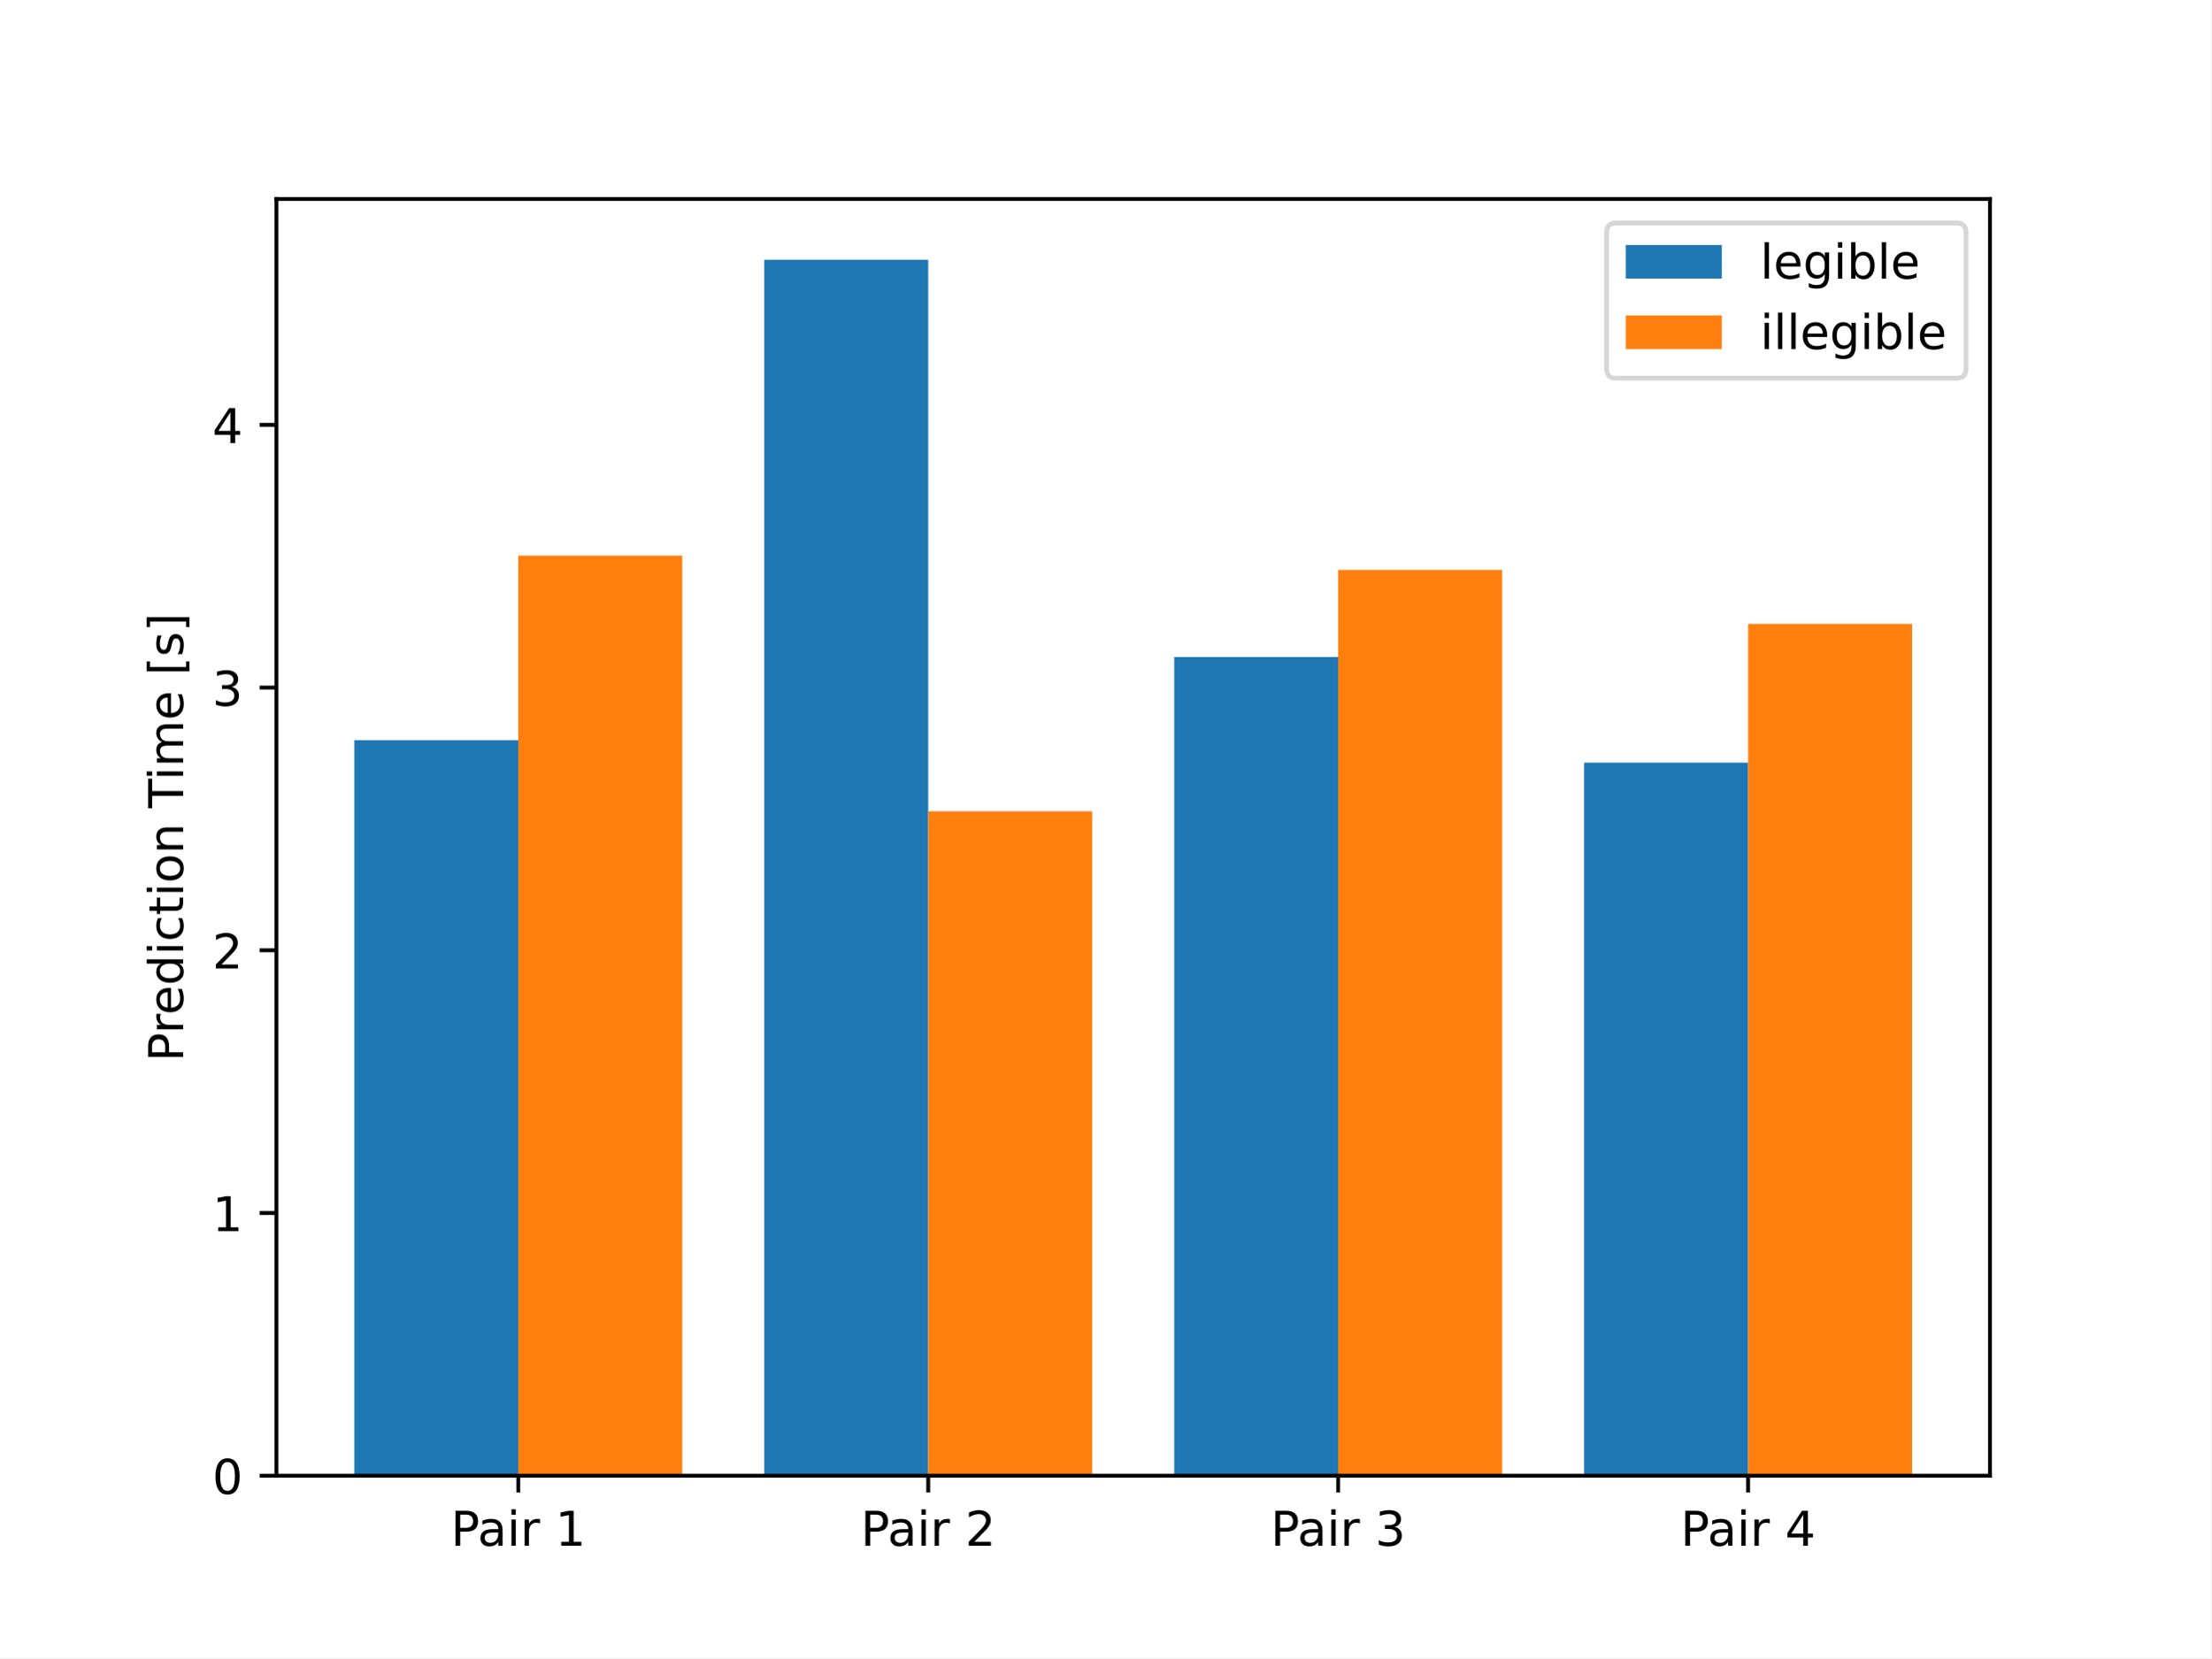
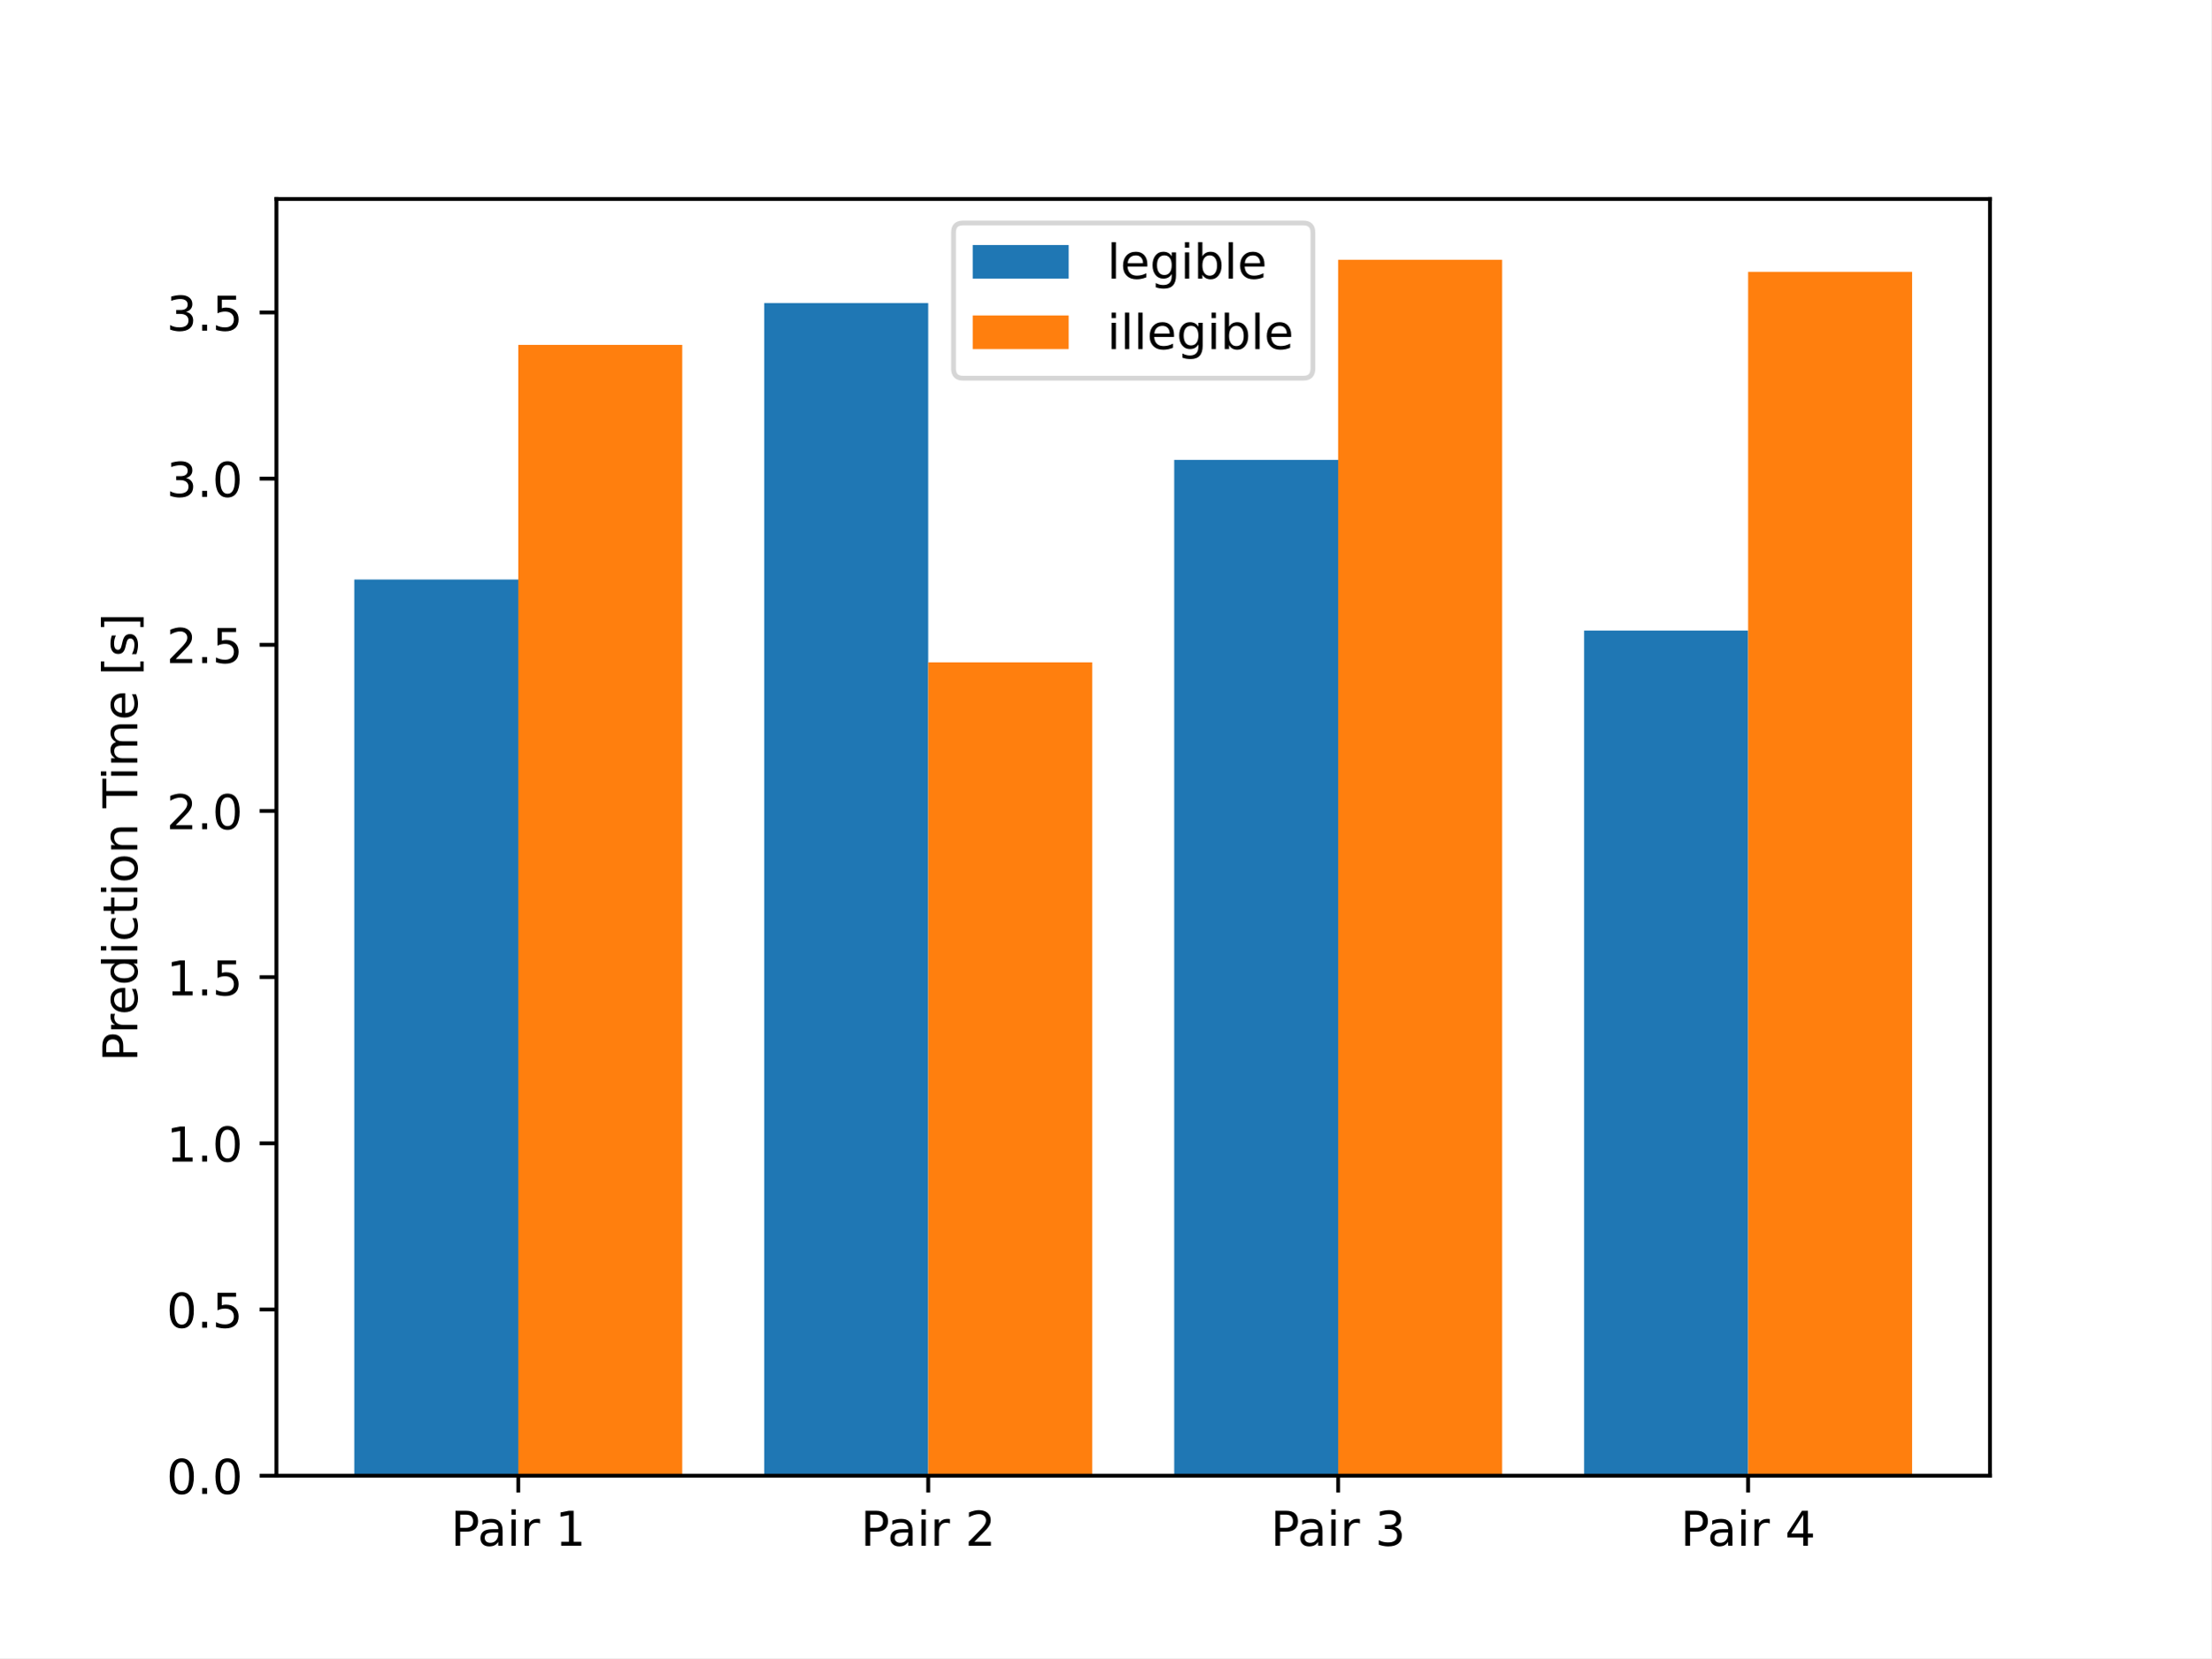
<svg xmlns="http://www.w3.org/2000/svg" xmlns:xlink="http://www.w3.org/1999/xlink" height="345.6pt" version="1.1" viewBox="0 0 460.8 345.6" width="460.8pt">
  <defs>
    <style type="text/css">*{stroke-linecap:butt;stroke-linejoin:round;}</style>
  </defs>
  <g id="figure_1">
    <g id="patch_1">
      <path d="M 0 345.6  L 460.8 345.6  L 460.8 0  L 0 0  z " style="fill:#ffffff;" />
    </g>
    <g id="axes_1">
      <g id="patch_2">
        <path d="M 57.6 307.584  L 414.72 307.584  L 414.72 41.472  L 57.6 41.472  z " style="fill:#ffffff;" />
      </g>
      <g id="patch_3">
-         <path clip-path="url(#p9feab3f767)" d="M 73.833 307.584  L 108.007 307.584  L 108.007 154.294  L 73.833 154.294  z " style="fill:#1f77b4;" />
+         <path clip-path="url(#p110271e2f8)" d="M 73.833 307.584  L 108.007 307.584  L 108.007 120.79  L 73.833 120.79  z " style="fill:#1f77b4;" />
      </g>
      <g id="patch_4">
-         <path clip-path="url(#p9feab3f767)" d="M 159.268 307.584  L 193.442 307.584  L 193.442 54.144  L 159.268 54.144  z " style="fill:#1f77b4;" />
+         <path clip-path="url(#p110271e2f8)" d="M 159.268 307.584  L 193.442 307.584  L 193.442 63.155  L 159.268 63.155  z " style="fill:#1f77b4;" />
      </g>
      <g id="patch_5">
-         <path clip-path="url(#p9feab3f767)" d="M 244.704 307.584  L 278.878 307.584  L 278.878 136.953  L 244.704 136.953  z " style="fill:#1f77b4;" />
+         <path clip-path="url(#p110271e2f8)" d="M 244.704 307.584  L 278.878 307.584  L 278.878 95.853  L 244.704 95.853  z " style="fill:#1f77b4;" />
      </g>
      <g id="patch_6">
-         <path clip-path="url(#p9feab3f767)" d="M 330.139 307.584  L 364.313 307.584  L 364.313 158.959  L 330.139 158.959  z " style="fill:#1f77b4;" />
+         <path clip-path="url(#p110271e2f8)" d="M 330.139 307.584  L 364.313 307.584  L 364.313 131.435  L 330.139 131.435  z " style="fill:#1f77b4;" />
      </g>
      <g id="patch_7">
-         <path clip-path="url(#p9feab3f767)" d="M 108.007 307.584  L 142.181 307.584  L 142.181 115.811  L 108.007 115.811  z " style="fill:#ff7f0e;" />
+         <path clip-path="url(#p110271e2f8)" d="M 108.007 307.584  L 142.181 307.584  L 142.181 71.885  L 108.007 71.885  z " style="fill:#ff7f0e;" />
      </g>
      <g id="patch_8">
-         <path clip-path="url(#p9feab3f767)" d="M 193.442 307.584  L 227.616 307.584  L 227.616 169.096  L 193.442 169.096  z " style="fill:#ff7f0e;" />
+         <path clip-path="url(#p110271e2f8)" d="M 193.442 307.584  L 227.616 307.584  L 227.616 138.055  L 193.442 138.055  z " style="fill:#ff7f0e;" />
      </g>
      <g id="patch_9">
-         <path clip-path="url(#p9feab3f767)" d="M 278.878 307.584  L 313.052 307.584  L 313.052 118.791  L 278.878 118.791  z " style="fill:#ff7f0e;" />
+         <path clip-path="url(#p110271e2f8)" d="M 278.878 307.584  L 313.052 307.584  L 313.052 54.144  L 278.878 54.144  z " style="fill:#ff7f0e;" />
      </g>
      <g id="patch_10">
-         <path clip-path="url(#p9feab3f767)" d="M 364.313 307.584  L 398.487 307.584  L 398.487 130.04  L 364.313 130.04  z " style="fill:#ff7f0e;" />
+         <path clip-path="url(#p110271e2f8)" d="M 364.313 307.584  L 398.487 307.584  L 398.487 56.664  L 364.313 56.664  z " style="fill:#ff7f0e;" />
      </g>
      <g id="matplotlib.axis_1">
        <g id="xtick_1">
          <g id="line2d_1">
            <defs>
-               <path d="M 0 0  L 0 3.5  " id="ma3371048f2" style="stroke:#000000;stroke-width:0.8;" />
+               <path d="M 0 0  L 0 3.5  " id="mdfce436eab" style="stroke:#000000;stroke-width:0.8;" />
            </defs>
            <g>
-               <use style="stroke:#000000;stroke-width:0.8;" x="108.007" xlink:href="#ma3371048f2" y="307.584" />
+               <use style="stroke:#000000;stroke-width:0.8;" x="108.007" xlink:href="#mdfce436eab" y="307.584" />
            </g>
          </g>
          <g id="text_1">
            <g transform="translate(93.93814 322.1824)scale(0.1 -0.1)">
              <defs>
                <path d="M 19.672 64.797  L 19.672 37.406  L 32.078 37.406  Q 38.969 37.406 42.719 40.969  Q 46.484 44.531 46.484 51.125  Q 46.484 57.672 42.719 61.234  Q 38.969 64.797 32.078 64.797  z M 9.812 72.906  L 32.078 72.906  Q 44.344 72.906 50.609 67.359  Q 56.891 61.812 56.891 51.125  Q 56.891 40.328 50.609 34.812  Q 44.344 29.297 32.078 29.297  L 19.672 29.297  L 19.672 0  L 9.812 0  z " id="DejaVuSans-80" />
                <path d="M 34.281 27.484  Q 23.391 27.484 19.188 25  Q 14.984 22.516 14.984 16.5  Q 14.984 11.719 18.141 8.906  Q 21.297 6.109 26.703 6.109  Q 34.188 6.109 38.703 11.406  Q 43.219 16.703 43.219 25.484  L 43.219 27.484  z M 52.203 31.203  L 52.203 0  L 43.219 0  L 43.219 8.297  Q 40.141 3.328 35.547 0.953  Q 30.953 -1.422 24.312 -1.422  Q 15.922 -1.422 10.953 3.297  Q 6 8.016 6 15.922  Q 6 25.141 12.172 29.828  Q 18.359 34.516 30.609 34.516  L 43.219 34.516  L 43.219 35.406  Q 43.219 41.609 39.141 45  Q 35.062 48.391 27.688 48.391  Q 23 48.391 18.547 47.266  Q 14.109 46.141 10.016 43.891  L 10.016 52.203  Q 14.938 54.109 19.578 55.047  Q 24.219 56 28.609 56  Q 40.484 56 46.344 49.844  Q 52.203 43.703 52.203 31.203  z " id="DejaVuSans-97" />
                <path d="M 9.422 54.688  L 18.406 54.688  L 18.406 0  L 9.422 0  z M 9.422 75.984  L 18.406 75.984  L 18.406 64.594  L 9.422 64.594  z " id="DejaVuSans-105" />
                <path d="M 41.109 46.297  Q 39.594 47.172 37.812 47.578  Q 36.031 48 33.891 48  Q 26.266 48 22.188 43.047  Q 18.109 38.094 18.109 28.812  L 18.109 0  L 9.078 0  L 9.078 54.688  L 18.109 54.688  L 18.109 46.188  Q 20.953 51.172 25.484 53.578  Q 30.031 56 36.531 56  Q 37.453 56 38.578 55.875  Q 39.703 55.766 41.062 55.516  z " id="DejaVuSans-114" />
                <path id="DejaVuSans-32" />
                <path d="M 12.406 8.297  L 28.516 8.297  L 28.516 63.922  L 10.984 60.406  L 10.984 69.391  L 28.422 72.906  L 38.281 72.906  L 38.281 8.297  L 54.391 8.297  L 54.391 0  L 12.406 0  z " id="DejaVuSans-49" />
              </defs>
              <use xlink:href="#DejaVuSans-80" />
              <use x="55.803" xlink:href="#DejaVuSans-97" />
              <use x="117.082" xlink:href="#DejaVuSans-105" />
              <use x="144.865" xlink:href="#DejaVuSans-114" />
              <use x="185.979" xlink:href="#DejaVuSans-32" />
              <use x="217.766" xlink:href="#DejaVuSans-49" />
            </g>
          </g>
        </g>
        <g id="xtick_2">
          <g id="line2d_2">
            <g>
-               <use style="stroke:#000000;stroke-width:0.8;" x="193.442" xlink:href="#ma3371048f2" y="307.584" />
+               <use style="stroke:#000000;stroke-width:0.8;" x="193.442" xlink:href="#mdfce436eab" y="307.584" />
            </g>
          </g>
          <g id="text_2">
            <g transform="translate(179.3735 322.1824)scale(0.1 -0.1)">
              <defs>
                <path d="M 19.188 8.297  L 53.609 8.297  L 53.609 0  L 7.328 0  L 7.328 8.297  Q 12.938 14.109 22.625 23.891  Q 32.328 33.688 34.812 36.531  Q 39.547 41.844 41.422 45.531  Q 43.312 49.219 43.312 52.781  Q 43.312 58.594 39.234 62.25  Q 35.156 65.922 28.609 65.922  Q 23.969 65.922 18.812 64.312  Q 13.672 62.703 7.812 59.422  L 7.812 69.391  Q 13.766 71.781 18.938 73  Q 24.125 74.219 28.422 74.219  Q 39.75 74.219 46.484 68.547  Q 53.219 62.891 53.219 53.422  Q 53.219 48.922 51.531 44.891  Q 49.859 40.875 45.406 35.406  Q 44.188 33.984 37.641 27.219  Q 31.109 20.453 19.188 8.297  z " id="DejaVuSans-50" />
              </defs>
              <use xlink:href="#DejaVuSans-80" />
              <use x="55.803" xlink:href="#DejaVuSans-97" />
              <use x="117.082" xlink:href="#DejaVuSans-105" />
              <use x="144.865" xlink:href="#DejaVuSans-114" />
              <use x="185.979" xlink:href="#DejaVuSans-32" />
              <use x="217.766" xlink:href="#DejaVuSans-50" />
            </g>
          </g>
        </g>
        <g id="xtick_3">
          <g id="line2d_3">
            <g>
-               <use style="stroke:#000000;stroke-width:0.8;" x="278.878" xlink:href="#ma3371048f2" y="307.584" />
+               <use style="stroke:#000000;stroke-width:0.8;" x="278.878" xlink:href="#mdfce436eab" y="307.584" />
            </g>
          </g>
          <g id="text_3">
            <g transform="translate(264.809 322.1824)scale(0.1 -0.1)">
              <defs>
                <path d="M 40.578 39.312  Q 47.656 37.797 51.625 33  Q 55.609 28.219 55.609 21.188  Q 55.609 10.406 48.188 4.484  Q 40.766 -1.422 27.094 -1.422  Q 22.516 -1.422 17.656 -0.516  Q 12.797 0.391 7.625 2.203  L 7.625 11.719  Q 11.719 9.328 16.594 8.109  Q 21.484 6.891 26.812 6.891  Q 36.078 6.891 40.938 10.547  Q 45.797 14.203 45.797 21.188  Q 45.797 27.641 41.281 31.266  Q 36.766 34.906 28.719 34.906  L 20.219 34.906  L 20.219 43.016  L 29.109 43.016  Q 36.375 43.016 40.234 45.922  Q 44.094 48.828 44.094 54.297  Q 44.094 59.906 40.109 62.906  Q 36.141 65.922 28.719 65.922  Q 24.656 65.922 20.016 65.031  Q 15.375 64.156 9.812 62.312  L 9.812 71.094  Q 15.438 72.656 20.344 73.438  Q 25.25 74.219 29.594 74.219  Q 40.828 74.219 47.359 69.109  Q 53.906 64.016 53.906 55.328  Q 53.906 49.266 50.438 45.094  Q 46.969 40.922 40.578 39.312  z " id="DejaVuSans-51" />
              </defs>
              <use xlink:href="#DejaVuSans-80" />
              <use x="55.803" xlink:href="#DejaVuSans-97" />
              <use x="117.082" xlink:href="#DejaVuSans-105" />
              <use x="144.865" xlink:href="#DejaVuSans-114" />
              <use x="185.979" xlink:href="#DejaVuSans-32" />
              <use x="217.766" xlink:href="#DejaVuSans-51" />
            </g>
          </g>
        </g>
        <g id="xtick_4">
          <g id="line2d_4">
            <g>
-               <use style="stroke:#000000;stroke-width:0.8;" x="364.313" xlink:href="#ma3371048f2" y="307.584" />
+               <use style="stroke:#000000;stroke-width:0.8;" x="364.313" xlink:href="#mdfce436eab" y="307.584" />
            </g>
          </g>
          <g id="text_4">
            <g transform="translate(350.2444 322.1824)scale(0.1 -0.1)">
              <defs>
                <path d="M 37.797 64.312  L 12.891 25.391  L 37.797 25.391  z M 35.203 72.906  L 47.609 72.906  L 47.609 25.391  L 58.016 25.391  L 58.016 17.188  L 47.609 17.188  L 47.609 0  L 37.797 0  L 37.797 17.188  L 4.891 17.188  L 4.891 26.703  z " id="DejaVuSans-52" />
              </defs>
              <use xlink:href="#DejaVuSans-80" />
              <use x="55.803" xlink:href="#DejaVuSans-97" />
              <use x="117.082" xlink:href="#DejaVuSans-105" />
              <use x="144.865" xlink:href="#DejaVuSans-114" />
              <use x="185.979" xlink:href="#DejaVuSans-32" />
              <use x="217.766" xlink:href="#DejaVuSans-52" />
            </g>
          </g>
        </g>
      </g>
      <g id="matplotlib.axis_2">
        <g id="ytick_1">
          <g id="line2d_5">
            <defs>
-               <path d="M 0 0  L -3.5 0  " id="me2eacb1916" style="stroke:#000000;stroke-width:0.8;" />
+               <path d="M 0 0  L -3.5 0  " id="m818439890c" style="stroke:#000000;stroke-width:0.8;" />
            </defs>
            <g>
-               <use style="stroke:#000000;stroke-width:0.8;" x="57.6" xlink:href="#me2eacb1916" y="307.584" />
+               <use style="stroke:#000000;stroke-width:0.8;" x="57.6" xlink:href="#m818439890c" y="307.584" />
            </g>
          </g>
          <g id="text_5">
-             <g transform="translate(44.2375 311.3832)scale(0.1 -0.1)">
+             <g transform="translate(34.69687 311.3832)scale(0.1 -0.1)">
              <defs>
                <path d="M 31.781 66.406  Q 24.172 66.406 20.328 58.906  Q 16.5 51.422 16.5 36.375  Q 16.5 21.391 20.328 13.891  Q 24.172 6.391 31.781 6.391  Q 39.453 6.391 43.281 13.891  Q 47.125 21.391 47.125 36.375  Q 47.125 51.422 43.281 58.906  Q 39.453 66.406 31.781 66.406  z M 31.781 74.219  Q 44.047 74.219 50.516 64.516  Q 56.984 54.828 56.984 36.375  Q 56.984 17.969 50.516 8.266  Q 44.047 -1.422 31.781 -1.422  Q 19.531 -1.422 13.062 8.266  Q 6.594 17.969 6.594 36.375  Q 6.594 54.828 13.062 64.516  Q 19.531 74.219 31.781 74.219  z " id="DejaVuSans-48" />
+                 <path d="M 10.688 12.406  L 21 12.406  L 21 0  L 10.688 0  z " id="DejaVuSans-46" />
              </defs>
              <use xlink:href="#DejaVuSans-48" />
+               <use x="63.623" xlink:href="#DejaVuSans-46" />
+               <use x="95.41" xlink:href="#DejaVuSans-48" />
            </g>
          </g>
        </g>
        <g id="ytick_2">
          <g id="line2d_6">
            <g>
-               <use style="stroke:#000000;stroke-width:0.8;" x="57.6" xlink:href="#me2eacb1916" y="252.825" />
+               <use style="stroke:#000000;stroke-width:0.8;" x="57.6" xlink:href="#m818439890c" y="272.946" />
            </g>
          </g>
          <g id="text_6">
-             <g transform="translate(44.2375 256.624)scale(0.1 -0.1)">
-               <use xlink:href="#DejaVuSans-49" />
+             <g transform="translate(34.69687 276.7451)scale(0.1 -0.1)">
+               <defs>
+                 <path d="M 10.797 72.906  L 49.516 72.906  L 49.516 64.594  L 19.828 64.594  L 19.828 46.734  Q 21.969 47.469 24.109 47.828  Q 26.266 48.188 28.422 48.188  Q 40.625 48.188 47.75 41.5  Q 54.891 34.812 54.891 23.391  Q 54.891 11.625 47.562 5.094  Q 40.234 -1.422 26.906 -1.422  Q 22.312 -1.422 17.547 -0.641  Q 12.797 0.141 7.719 1.703  L 7.719 11.625  Q 12.109 9.234 16.797 8.062  Q 21.484 6.891 26.703 6.891  Q 35.156 6.891 40.078 11.328  Q 45.016 15.766 45.016 23.391  Q 45.016 31 40.078 35.438  Q 35.156 39.891 26.703 39.891  Q 22.75 39.891 18.812 39.016  Q 14.891 38.141 10.797 36.281  z " id="DejaVuSans-53" />
+               </defs>
+               <use xlink:href="#DejaVuSans-48" />
+               <use x="63.623" xlink:href="#DejaVuSans-46" />
+               <use x="95.41" xlink:href="#DejaVuSans-53" />
            </g>
          </g>
        </g>
        <g id="ytick_3">
          <g id="line2d_7">
            <g>
-               <use style="stroke:#000000;stroke-width:0.8;" x="57.6" xlink:href="#me2eacb1916" y="198.066" />
+               <use style="stroke:#000000;stroke-width:0.8;" x="57.6" xlink:href="#m818439890c" y="238.308" />
            </g>
          </g>
          <g id="text_7">
-             <g transform="translate(44.2375 201.8648)scale(0.1 -0.1)">
-               <use xlink:href="#DejaVuSans-50" />
+             <g transform="translate(34.69687 242.107)scale(0.1 -0.1)">
+               <use xlink:href="#DejaVuSans-49" />
+               <use x="63.623" xlink:href="#DejaVuSans-46" />
+               <use x="95.41" xlink:href="#DejaVuSans-48" />
            </g>
          </g>
        </g>
        <g id="ytick_4">
          <g id="line2d_8">
            <g>
-               <use style="stroke:#000000;stroke-width:0.8;" x="57.6" xlink:href="#me2eacb1916" y="143.306" />
+               <use style="stroke:#000000;stroke-width:0.8;" x="57.6" xlink:href="#m818439890c" y="203.67" />
            </g>
          </g>
          <g id="text_8">
-             <g transform="translate(44.2375 147.1056)scale(0.1 -0.1)">
-               <use xlink:href="#DejaVuSans-51" />
+             <g transform="translate(34.69687 207.4689)scale(0.1 -0.1)">
+               <use xlink:href="#DejaVuSans-49" />
+               <use x="63.623" xlink:href="#DejaVuSans-46" />
+               <use x="95.41" xlink:href="#DejaVuSans-53" />
            </g>
          </g>
        </g>
        <g id="ytick_5">
          <g id="line2d_9">
            <g>
-               <use style="stroke:#000000;stroke-width:0.8;" x="57.6" xlink:href="#me2eacb1916" y="88.547" />
+               <use style="stroke:#000000;stroke-width:0.8;" x="57.6" xlink:href="#m818439890c" y="169.032" />
            </g>
          </g>
          <g id="text_9">
-             <g transform="translate(44.2375 92.34643)scale(0.1 -0.1)">
-               <use xlink:href="#DejaVuSans-52" />
-             </g>
-           </g>
-         </g>
-         <g id="text_10">
-           <g transform="translate(38.15781 221.2827)rotate(-90)scale(0.1 -0.1)">
+             <g transform="translate(34.69687 172.8308)scale(0.1 -0.1)">
+               <use xlink:href="#DejaVuSans-50" />
+               <use x="63.623" xlink:href="#DejaVuSans-46" />
+               <use x="95.41" xlink:href="#DejaVuSans-48" />
+             </g>
+           </g>
+         </g>
+         <g id="ytick_6">
+           <g id="line2d_10">
+             <g>
+               <use style="stroke:#000000;stroke-width:0.8;" x="57.6" xlink:href="#m818439890c" y="134.394" />
+             </g>
+           </g>
+           <g id="text_10">
+             <g transform="translate(34.69687 138.1927)scale(0.1 -0.1)">
+               <use xlink:href="#DejaVuSans-50" />
+               <use x="63.623" xlink:href="#DejaVuSans-46" />
+               <use x="95.41" xlink:href="#DejaVuSans-53" />
+             </g>
+           </g>
+         </g>
+         <g id="ytick_7">
+           <g id="line2d_11">
+             <g>
+               <use style="stroke:#000000;stroke-width:0.8;" x="57.6" xlink:href="#m818439890c" y="99.755" />
+             </g>
+           </g>
+           <g id="text_11">
+             <g transform="translate(34.69687 103.5547)scale(0.1 -0.1)">
+               <use xlink:href="#DejaVuSans-51" />
+               <use x="63.623" xlink:href="#DejaVuSans-46" />
+               <use x="95.41" xlink:href="#DejaVuSans-48" />
+             </g>
+           </g>
+         </g>
+         <g id="ytick_8">
+           <g id="line2d_12">
+             <g>
+               <use style="stroke:#000000;stroke-width:0.8;" x="57.6" xlink:href="#m818439890c" y="65.117" />
+             </g>
+           </g>
+           <g id="text_12">
+             <g transform="translate(34.69687 68.91656)scale(0.1 -0.1)">
+               <use xlink:href="#DejaVuSans-51" />
+               <use x="63.623" xlink:href="#DejaVuSans-46" />
+               <use x="95.41" xlink:href="#DejaVuSans-53" />
+             </g>
+           </g>
+         </g>
+         <g id="text_13">
+           <g transform="translate(28.61719 221.2827)rotate(-90)scale(0.1 -0.1)">
            <defs>
              <path d="M 56.203 29.594  L 56.203 25.203  L 14.891 25.203  Q 15.484 15.922 20.484 11.062  Q 25.484 6.203 34.422 6.203  Q 39.594 6.203 44.453 7.469  Q 49.312 8.734 54.109 11.281  L 54.109 2.781  Q 49.266 0.734 44.188 -0.344  Q 39.109 -1.422 33.891 -1.422  Q 20.797 -1.422 13.156 6.188  Q 5.516 13.812 5.516 26.812  Q 5.516 40.234 12.766 48.109  Q 20.016 56 32.328 56  Q 43.359 56 49.781 48.891  Q 56.203 41.797 56.203 29.594  z M 47.219 32.234  Q 47.125 39.594 43.094 43.984  Q 39.062 48.391 32.422 48.391  Q 24.906 48.391 20.391 44.141  Q 15.875 39.891 15.188 32.172  z " id="DejaVuSans-101" />
              <path d="M 45.406 46.391  L 45.406 75.984  L 54.391 75.984  L 54.391 0  L 45.406 0  L 45.406 8.203  Q 42.578 3.328 38.25 0.953  Q 33.938 -1.422 27.875 -1.422  Q 17.969 -1.422 11.734 6.484  Q 5.516 14.406 5.516 27.297  Q 5.516 40.188 11.734 48.094  Q 17.969 56 27.875 56  Q 33.938 56 38.25 53.625  Q 42.578 51.266 45.406 46.391  z M 14.797 27.297  Q 14.797 17.391 18.875 11.75  Q 22.953 6.109 30.078 6.109  Q 37.203 6.109 41.297 11.75  Q 45.406 17.391 45.406 27.297  Q 45.406 37.203 41.297 42.844  Q 37.203 48.484 30.078 48.484  Q 22.953 48.484 18.875 42.844  Q 14.797 37.203 14.797 27.297  z " id="DejaVuSans-100" />
              <path d="M 48.781 52.594  L 48.781 44.188  Q 44.969 46.297 41.141 47.344  Q 37.312 48.391 33.406 48.391  Q 24.656 48.391 19.812 42.844  Q 14.984 37.312 14.984 27.297  Q 14.984 17.281 19.812 11.734  Q 24.656 6.203 33.406 6.203  Q 37.312 6.203 41.141 7.25  Q 44.969 8.297 48.781 10.406  L 48.781 2.094  Q 45.016 0.344 40.984 -0.531  Q 36.969 -1.422 32.422 -1.422  Q 20.062 -1.422 12.781 6.344  Q 5.516 14.109 5.516 27.297  Q 5.516 40.672 12.859 48.328  Q 20.219 56 33.016 56  Q 37.156 56 41.109 55.141  Q 45.062 54.297 48.781 52.594  z " id="DejaVuSans-99" />
              <path d="M 18.312 70.219  L 18.312 54.688  L 36.812 54.688  L 36.812 47.703  L 18.312 47.703  L 18.312 18.016  Q 18.312 11.328 20.141 9.422  Q 21.969 7.516 27.594 7.516  L 36.812 7.516  L 36.812 0  L 27.594 0  Q 17.188 0 13.234 3.875  Q 9.281 7.766 9.281 18.016  L 9.281 47.703  L 2.688 47.703  L 2.688 54.688  L 9.281 54.688  L 9.281 70.219  z " id="DejaVuSans-116" />
              <path d="M 30.609 48.391  Q 23.391 48.391 19.188 42.75  Q 14.984 37.109 14.984 27.297  Q 14.984 17.484 19.156 11.844  Q 23.344 6.203 30.609 6.203  Q 37.797 6.203 41.984 11.859  Q 46.188 17.531 46.188 27.297  Q 46.188 37.016 41.984 42.703  Q 37.797 48.391 30.609 48.391  z M 30.609 56  Q 42.328 56 49.016 48.375  Q 55.719 40.766 55.719 27.297  Q 55.719 13.875 49.016 6.219  Q 42.328 -1.422 30.609 -1.422  Q 18.844 -1.422 12.172 6.219  Q 5.516 13.875 5.516 27.297  Q 5.516 40.766 12.172 48.375  Q 18.844 56 30.609 56  z " id="DejaVuSans-111" />
              <path d="M 54.891 33.016  L 54.891 0  L 45.906 0  L 45.906 32.719  Q 45.906 40.484 42.875 44.328  Q 39.844 48.188 33.797 48.188  Q 26.516 48.188 22.312 43.547  Q 18.109 38.922 18.109 30.906  L 18.109 0  L 9.078 0  L 9.078 54.688  L 18.109 54.688  L 18.109 46.188  Q 21.344 51.125 25.703 53.562  Q 30.078 56 35.797 56  Q 45.219 56 50.047 50.172  Q 54.891 44.344 54.891 33.016  z " id="DejaVuSans-110" />
              <path d="M -0.297 72.906  L 61.375 72.906  L 61.375 64.594  L 35.5 64.594  L 35.5 0  L 25.594 0  L 25.594 64.594  L -0.297 64.594  z " id="DejaVuSans-84" />
              <path d="M 52 44.188  Q 55.375 50.25 60.062 53.125  Q 64.75 56 71.094 56  Q 79.641 56 84.281 50.016  Q 88.922 44.047 88.922 33.016  L 88.922 0  L 79.891 0  L 79.891 32.719  Q 79.891 40.578 77.094 44.375  Q 74.312 48.188 68.609 48.188  Q 61.625 48.188 57.562 43.547  Q 53.516 38.922 53.516 30.906  L 53.516 0  L 44.484 0  L 44.484 32.719  Q 44.484 40.625 41.703 44.406  Q 38.922 48.188 33.109 48.188  Q 26.219 48.188 22.156 43.531  Q 18.109 38.875 18.109 30.906  L 18.109 0  L 9.078 0  L 9.078 54.688  L 18.109 54.688  L 18.109 46.188  Q 21.188 51.219 25.484 53.609  Q 29.781 56 35.688 56  Q 41.656 56 45.828 52.969  Q 50 49.953 52 44.188  z " id="DejaVuSans-109" />
              <path d="M 8.594 75.984  L 29.297 75.984  L 29.297 69  L 17.578 69  L 17.578 -6.203  L 29.297 -6.203  L 29.297 -13.188  L 8.594 -13.188  z " id="DejaVuSans-91" />
              <path d="M 44.281 53.078  L 44.281 44.578  Q 40.484 46.531 36.375 47.5  Q 32.281 48.484 27.875 48.484  Q 21.188 48.484 17.844 46.438  Q 14.5 44.391 14.5 40.281  Q 14.5 37.156 16.891 35.375  Q 19.281 33.594 26.516 31.984  L 29.594 31.297  Q 39.156 29.25 43.188 25.516  Q 47.219 21.781 47.219 15.094  Q 47.219 7.469 41.188 3.016  Q 35.156 -1.422 24.609 -1.422  Q 20.219 -1.422 15.453 -0.562  Q 10.688 0.297 5.422 2  L 5.422 11.281  Q 10.406 8.688 15.234 7.391  Q 20.062 6.109 24.812 6.109  Q 31.156 6.109 34.562 8.281  Q 37.984 10.453 37.984 14.406  Q 37.984 18.062 35.516 20.016  Q 33.062 21.969 24.703 23.781  L 21.578 24.516  Q 13.234 26.266 9.516 29.906  Q 5.812 33.547 5.812 39.891  Q 5.812 47.609 11.281 51.797  Q 16.75 56 26.812 56  Q 31.781 56 36.172 55.266  Q 40.578 54.547 44.281 53.078  z " id="DejaVuSans-115" />
              <path d="M 30.422 75.984  L 30.422 -13.188  L 9.719 -13.188  L 9.719 -6.203  L 21.391 -6.203  L 21.391 69  L 9.719 69  L 9.719 75.984  z " id="DejaVuSans-93" />
            </defs>
            <use xlink:href="#DejaVuSans-80" />
            <use x="58.553" xlink:href="#DejaVuSans-114" />
            <use x="97.416" xlink:href="#DejaVuSans-101" />
            <use x="158.939" xlink:href="#DejaVuSans-100" />
            <use x="222.416" xlink:href="#DejaVuSans-105" />
            <use x="250.199" xlink:href="#DejaVuSans-99" />
            <use x="305.18" xlink:href="#DejaVuSans-116" />
            <use x="344.389" xlink:href="#DejaVuSans-105" />
            <use x="372.172" xlink:href="#DejaVuSans-111" />
            <use x="433.354" xlink:href="#DejaVuSans-110" />
            <use x="496.732" xlink:href="#DejaVuSans-32" />
            <use x="528.52" xlink:href="#DejaVuSans-84" />
            <use x="586.479" xlink:href="#DejaVuSans-105" />
            <use x="614.262" xlink:href="#DejaVuSans-109" />
            <use x="711.674" xlink:href="#DejaVuSans-101" />
            <use x="773.197" xlink:href="#DejaVuSans-32" />
            <use x="804.984" xlink:href="#DejaVuSans-91" />
            <use x="843.998" xlink:href="#DejaVuSans-115" />
            <use x="896.098" xlink:href="#DejaVuSans-93" />
          </g>
        </g>
      </g>
      <g id="patch_11">
        <path d="M 57.6 307.584  L 57.6 41.472  " style="fill:none;stroke:#000000;stroke-linecap:square;stroke-linejoin:miter;stroke-width:0.8;" />
      </g>
      <g id="patch_12">
        <path d="M 414.72 307.584  L 414.72 41.472  " style="fill:none;stroke:#000000;stroke-linecap:square;stroke-linejoin:miter;stroke-width:0.8;" />
      </g>
      <g id="patch_13">
        <path d="M 57.6 307.584  L 414.72 307.584  " style="fill:none;stroke:#000000;stroke-linecap:square;stroke-linejoin:miter;stroke-width:0.8;" />
      </g>
      <g id="patch_14">
        <path d="M 57.6 41.472  L 414.72 41.472  " style="fill:none;stroke:#000000;stroke-linecap:square;stroke-linejoin:miter;stroke-width:0.8;" />
      </g>
      <g id="legend_1">
        <g id="patch_15">
-           <path d="M 336.826 78.828  L 407.72 78.828  Q 409.72 78.828 409.72 76.828  L 409.72 48.472  Q 409.72 46.472 407.72 46.472  L 336.826 46.472  Q 334.826 46.472 334.826 48.472  L 334.826 76.828  Q 334.826 78.828 336.826 78.828  z " style="fill:#ffffff;opacity:0.8;stroke:#cccccc;stroke-linejoin:miter;" />
+           <path d="M 200.713 78.828  L 271.607 78.828  Q 273.607 78.828 273.607 76.828  L 273.607 48.472  Q 273.607 46.472 271.607 46.472  L 200.713 46.472  Q 198.713 46.472 198.713 48.472  L 198.713 76.828  Q 198.713 78.828 200.713 78.828  z " style="fill:#ffffff;opacity:0.8;stroke:#cccccc;stroke-linejoin:miter;" />
        </g>
        <g id="patch_16">
-           <path d="M 338.826 58.07  L 358.826 58.07  L 358.826 51.07  L 338.826 51.07  z " style="fill:#1f77b4;" />
-         </g>
-         <g id="text_11">
-           <g transform="translate(366.8263 58.07044)scale(0.1 -0.1)">
+           <path d="M 202.713 58.07  L 222.713 58.07  L 222.713 51.07  L 202.713 51.07  z " style="fill:#1f77b4;" />
+         </g>
+         <g id="text_14">
+           <g transform="translate(230.7131 58.07044)scale(0.1 -0.1)">
            <defs>
              <path d="M 9.422 75.984  L 18.406 75.984  L 18.406 0  L 9.422 0  z " id="DejaVuSans-108" />
              <path d="M 45.406 27.984  Q 45.406 37.75 41.375 43.109  Q 37.359 48.484 30.078 48.484  Q 22.859 48.484 18.828 43.109  Q 14.797 37.75 14.797 27.984  Q 14.797 18.266 18.828 12.891  Q 22.859 7.516 30.078 7.516  Q 37.359 7.516 41.375 12.891  Q 45.406 18.266 45.406 27.984  z M 54.391 6.781  Q 54.391 -7.172 48.188 -13.984  Q 42 -20.797 29.203 -20.797  Q 24.469 -20.797 20.266 -20.094  Q 16.062 -19.391 12.109 -17.922  L 12.109 -9.188  Q 16.062 -11.328 19.922 -12.344  Q 23.781 -13.375 27.781 -13.375  Q 36.625 -13.375 41.016 -8.766  Q 45.406 -4.156 45.406 5.172  L 45.406 9.625  Q 42.625 4.781 38.281 2.391  Q 33.938 0 27.875 0  Q 17.828 0 11.672 7.656  Q 5.516 15.328 5.516 27.984  Q 5.516 40.672 11.672 48.328  Q 17.828 56 27.875 56  Q 33.938 56 38.281 53.609  Q 42.625 51.219 45.406 46.391  L 45.406 54.688  L 54.391 54.688  z " id="DejaVuSans-103" />
              <path d="M 48.688 27.297  Q 48.688 37.203 44.609 42.844  Q 40.531 48.484 33.406 48.484  Q 26.266 48.484 22.188 42.844  Q 18.109 37.203 18.109 27.297  Q 18.109 17.391 22.188 11.75  Q 26.266 6.109 33.406 6.109  Q 40.531 6.109 44.609 11.75  Q 48.688 17.391 48.688 27.297  z M 18.109 46.391  Q 20.953 51.266 25.266 53.625  Q 29.594 56 35.594 56  Q 45.562 56 51.781 48.094  Q 58.016 40.188 58.016 27.297  Q 58.016 14.406 51.781 6.484  Q 45.562 -1.422 35.594 -1.422  Q 29.594 -1.422 25.266 0.953  Q 20.953 3.328 18.109 8.203  L 18.109 0  L 9.078 0  L 9.078 75.984  L 18.109 75.984  z " id="DejaVuSans-98" />
            </defs>
            <use xlink:href="#DejaVuSans-108" />
            <use x="27.783" xlink:href="#DejaVuSans-101" />
            <use x="89.307" xlink:href="#DejaVuSans-103" />
            <use x="152.783" xlink:href="#DejaVuSans-105" />
            <use x="180.566" xlink:href="#DejaVuSans-98" />
            <use x="244.043" xlink:href="#DejaVuSans-108" />
            <use x="271.826" xlink:href="#DejaVuSans-101" />
          </g>
        </g>
        <g id="patch_17">
-           <path d="M 338.826 72.749  L 358.826 72.749  L 358.826 65.749  L 338.826 65.749  z " style="fill:#ff7f0e;" />
-         </g>
-         <g id="text_12">
-           <g transform="translate(366.8263 72.74856)scale(0.1 -0.1)">
+           <path d="M 202.713 72.749  L 222.713 72.749  L 222.713 65.749  L 202.713 65.749  z " style="fill:#ff7f0e;" />
+         </g>
+         <g id="text_15">
+           <g transform="translate(230.7131 72.74856)scale(0.1 -0.1)">
            <use xlink:href="#DejaVuSans-105" />
            <use x="27.783" xlink:href="#DejaVuSans-108" />
            <use x="55.566" xlink:href="#DejaVuSans-108" />
            <use x="83.35" xlink:href="#DejaVuSans-101" />
            <use x="144.873" xlink:href="#DejaVuSans-103" />
            <use x="208.35" xlink:href="#DejaVuSans-105" />
            <use x="236.133" xlink:href="#DejaVuSans-98" />
            <use x="299.609" xlink:href="#DejaVuSans-108" />
            <use x="327.393" xlink:href="#DejaVuSans-101" />
          </g>
        </g>
      </g>
    </g>
  </g>
  <defs>
-     <clipPath id="p9feab3f767">
+     <clipPath id="p110271e2f8">
      <rect height="266.112" width="357.12" x="57.6" y="41.472" />
    </clipPath>
  </defs>
</svg>
